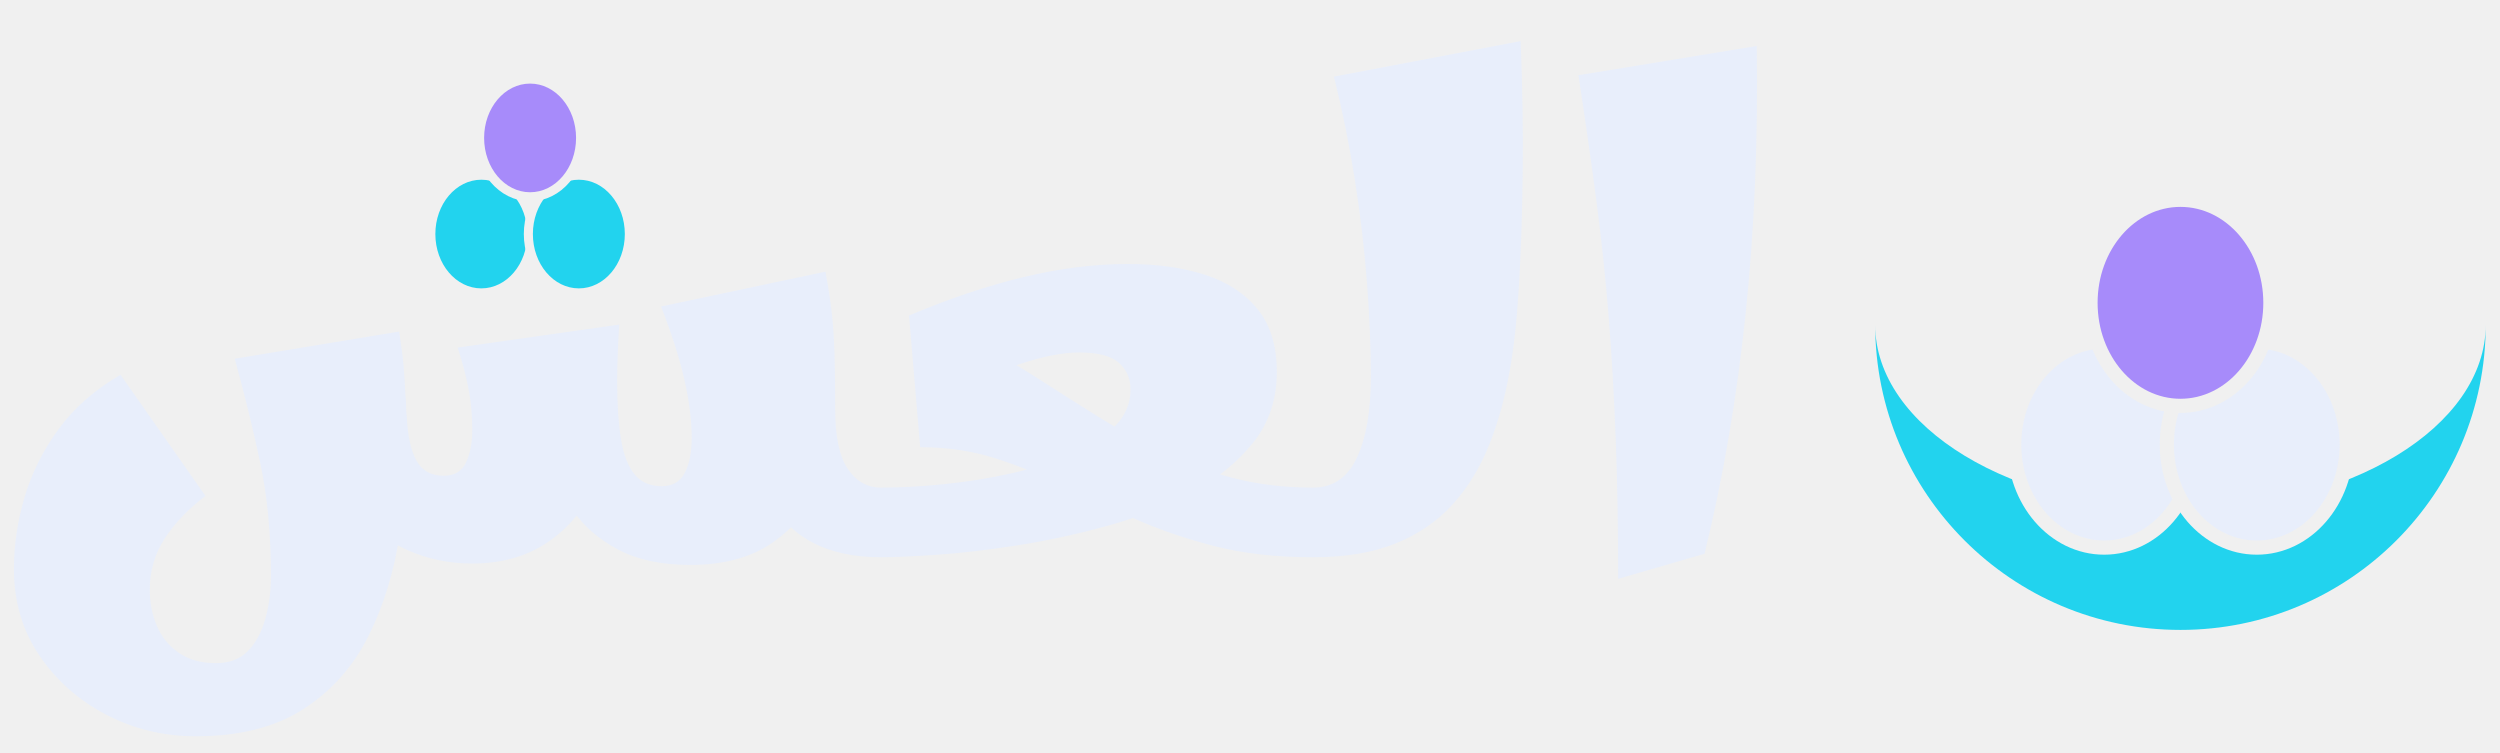
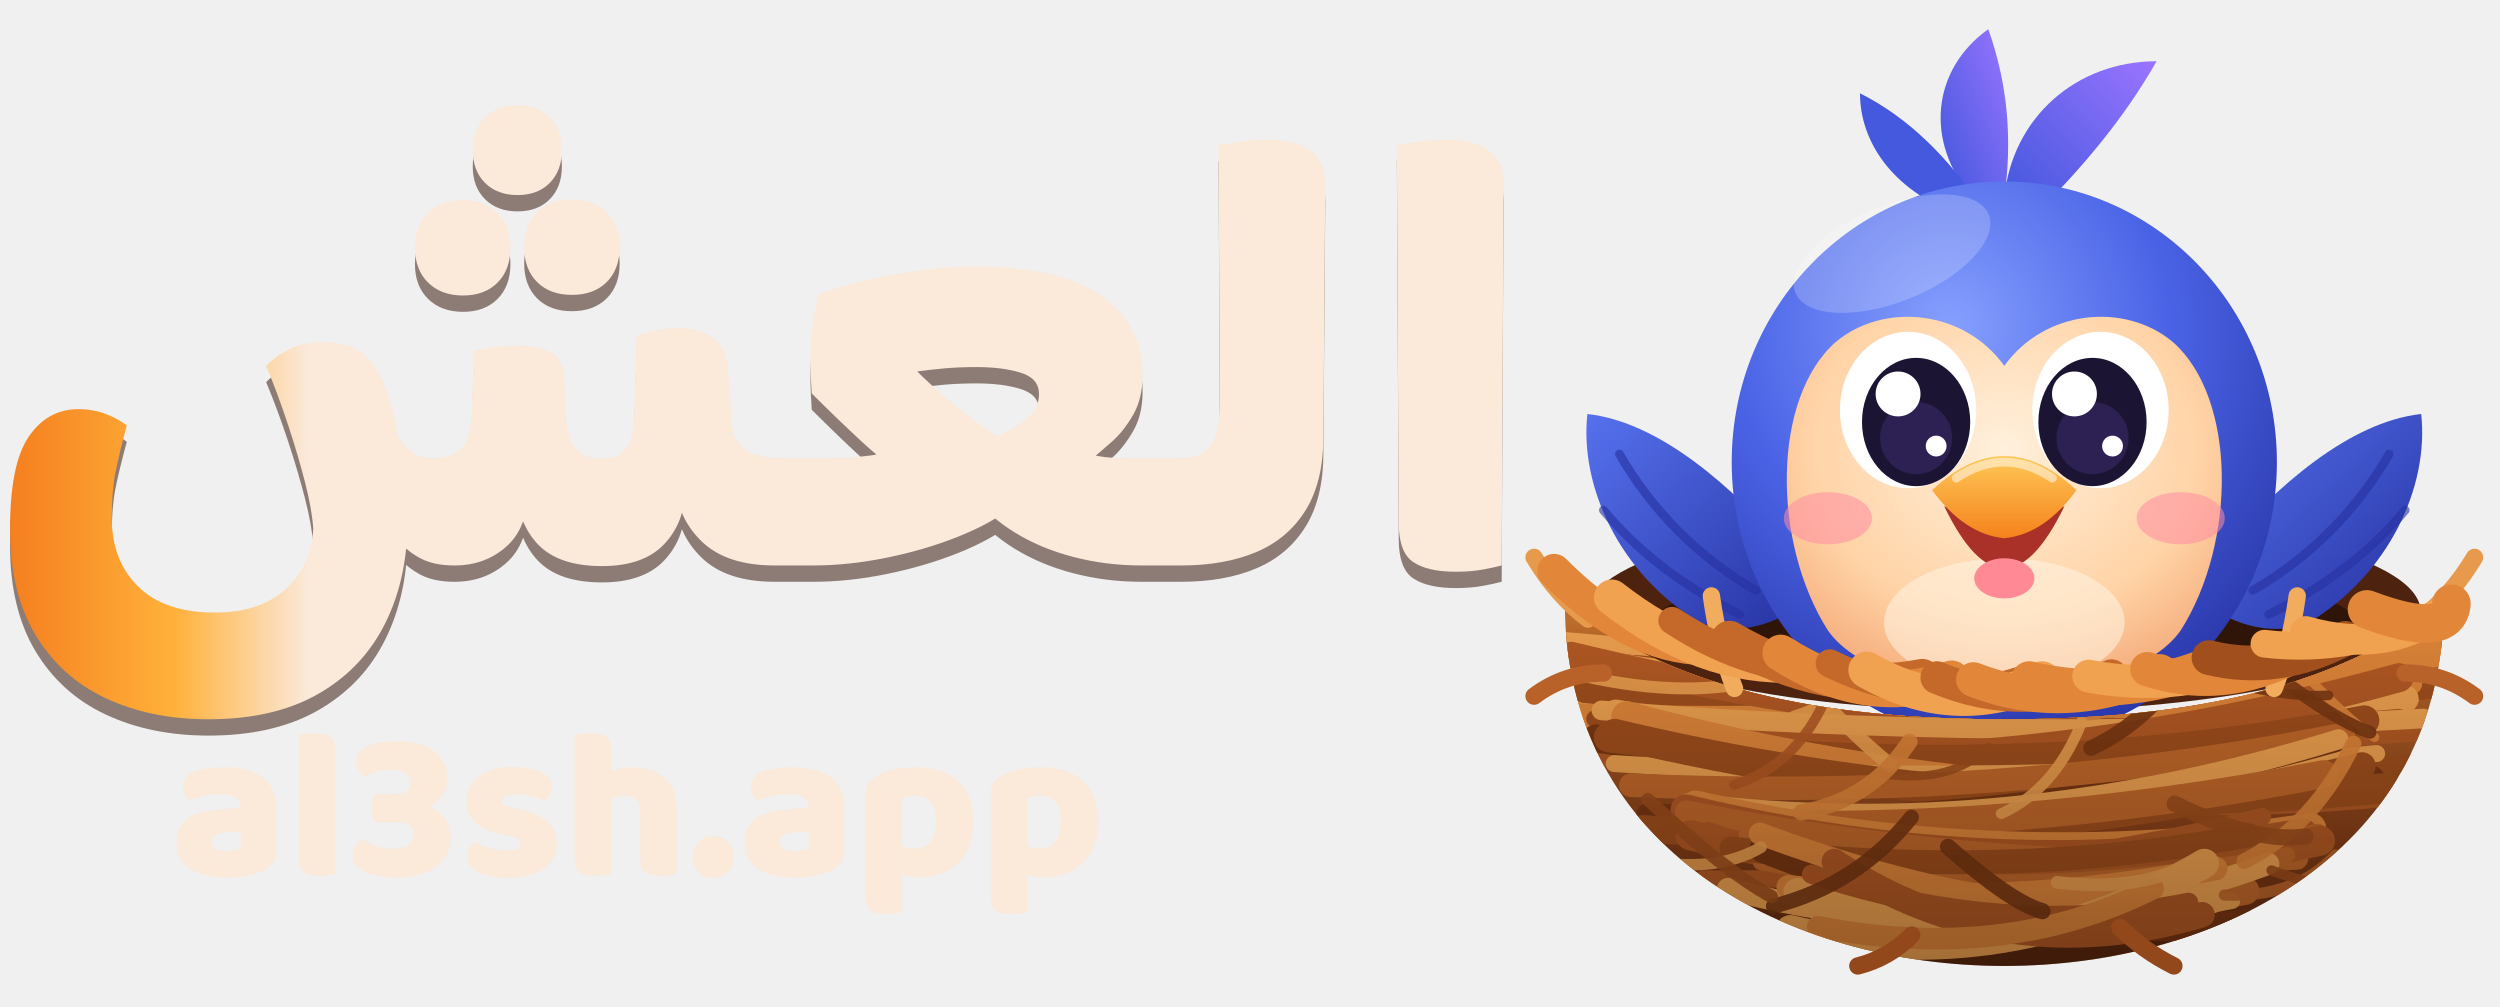
- <svg xmlns="http://www.w3.org/2000/svg" viewBox="30 -800 3589 1080">
-   <defs>
-     <mask id="Lw0" maskUnits="userSpaceOnUse" x="20" y="-790" width="2560" height="1070">
-       <rect x="20" y="-790" width="2560" height="1070" fill="#fff" />
-       <ellipse cx="721.0" cy="-464.0" rx="66" ry="78" fill="#000" stroke="#000" stroke-width="26" stroke-linejoin="round" />
-       <ellipse cx="861.0" cy="-464.0" rx="66" ry="78" fill="#000" stroke="#000" stroke-width="26" stroke-linejoin="round" />
-       <ellipse cx="791.0" cy="-602.0" rx="66" ry="78" fill="#000" stroke="#000" stroke-width="26" stroke-linejoin="round" />
-     </mask>
-     <mask id="Lw1" maskUnits="userSpaceOnUse" x="20" y="-790" width="2560" height="1070">
-       <rect x="20" y="-790" width="2560" height="1070" fill="#fff" />
-       <ellipse cx="861.0" cy="-464.0" rx="66" ry="78" fill="#000" stroke="#000" stroke-width="26" stroke-linejoin="round" />
-       <ellipse cx="791.0" cy="-602.0" rx="66" ry="78" fill="#000" stroke="#000" stroke-width="26" stroke-linejoin="round" />
-     </mask>
-     <mask id="Lw2" maskUnits="userSpaceOnUse" x="20" y="-790" width="2560" height="1070">
-       <rect x="20" y="-790" width="2560" height="1070" fill="#fff" />
-       <ellipse cx="791.0" cy="-602.0" rx="66" ry="78" fill="#000" stroke="#000" stroke-width="26" stroke-linejoin="round" />
-     </mask>
-   </defs>
-   <g mask="url(#Lw0)">
-     <path d="M2353 31Q2353 -80 2349.5 -171.0Q2346 -262 2339.5 -344.0Q2333 -426 2322.0 -510.0Q2311 -594 2296 -692L2552 -734Q2555 -531 2536.0 -349.5Q2517 -168 2477 -5Z M1915 0V-100Q1958 -100 1978.0 -143.0Q1998 -186 1998 -259Q1998 -321 1992.5 -393.5Q1987 -466 1975.0 -542.0Q1963 -618 1945 -690L2213 -741Q2217 -644 2216.0 -553.0Q2215 -462 2210.5 -388.0Q2206 -314 2197 -266Q2187 -209 2167.5 -160.5Q2148 -112 2115.5 -76.0Q2083 -40 2034.0 -20.0Q1985 0 1915 0Z M1295 0V-100Q1337 -100 1386.0 -105.0Q1435 -110 1482.0 -120.5Q1529 -131 1567.5 -147.5Q1606 -164 1629.5 -187.0Q1653 -210 1653 -241Q1653 -264 1636.5 -279.0Q1620 -294 1579 -294Q1544 -294 1493.0 -277.0Q1442 -260 1394 -229L1335 -347Q1420 -383 1498.5 -402.0Q1577 -421 1649 -421Q1712 -421 1760.0 -405.5Q1808 -390 1835.5 -356.0Q1863 -322 1863 -266Q1863 -207 1829.0 -164.5Q1795 -122 1740.0 -92.5Q1685 -63 1619.5 -45.0Q1554 -27 1490.0 -17.0Q1426 -7 1374.0 -3.5Q1322 0 1295 0ZM1915 0Q1836 0 1773.5 -16.0Q1711 -32 1658.5 -55.5Q1606 -79 1557.5 -102.5Q1509 -126 1459.0 -142.0Q1409 -158 1351 -158L1335 -347Q1385 -332 1430.5 -308.5Q1476 -285 1519.5 -257.0Q1563 -229 1607.0 -201.5Q1651 -174 1698.5 -151.0Q1746 -128 1799.5 -114.0Q1853 -100 1915 -100L1935 -50Z M311 257Q242 257 182.5 226.0Q123 195 86.5 141.0Q50 87 50 17Q50 -35 65.5 -87.0Q81 -139 114.5 -184.5Q148 -230 203 -262L325 -88Q288 -60 266.5 -27.0Q245 6 245 47Q245 74 255.0 98.0Q265 122 286.5 137.0Q308 152 340 152Q369 152 386.0 134.5Q403 117 411.0 88.0Q419 59 419 27Q419 -63 403.5 -136.0Q388 -209 367 -285L603 -324Q608 -292 609.5 -273.5Q611 -255 612 -233Q613 -225 613.0 -217.0Q613 -209 614 -201Q616 -116 604.0 -34.5Q592 47 559.0 113.0Q526 179 465.5 218.0Q405 257 311 257ZM708 9Q658 9 614.5 -10.5Q571 -30 544.0 -72.0Q517 -114 517 -183L614 -201Q616 -160 628.0 -138.5Q640 -117 667 -117Q690 -117 699.0 -136.0Q708 -155 708 -183Q708 -198 706.5 -214.5Q705 -231 700.5 -252.0Q696 -273 687 -301L919 -334Q918 -321 917.0 -296.5Q916 -272 916 -252Q916 -176 891.5 -117.0Q867 -58 820.5 -24.5Q774 9 708 9ZM1021 11Q959 11 917.5 -11.0Q876 -33 853.5 -66.0Q831 -99 824 -132L916 -252Q916 -203 921.5 -169.5Q927 -136 941.0 -119.0Q955 -102 980 -102Q1003 -102 1013.0 -121.0Q1023 -140 1023 -171Q1023 -209 1012.5 -255.0Q1002 -301 979 -360L1215 -410Q1221 -378 1224.0 -351.5Q1227 -325 1228.0 -293.0Q1229 -261 1229 -212Q1229 -155 1207.0 -104.0Q1185 -53 1139.0 -21.0Q1093 11 1021 11ZM1295 0Q1235 0 1194.0 -22.5Q1153 -45 1132.0 -90.0Q1111 -135 1111 -202L1229 -212Q1229 -154 1247.0 -127.0Q1265 -100 1295 -100L1315 -50Z" fill="#e8eefb" />
+ <svg xmlns="http://www.w3.org/2000/svg" viewBox="-16 -16 3982.192 1603.75">
+   <g transform="translate(0 151.7152)">
+     <defs>
+       <linearGradient id="lkg" gradientUnits="userSpaceOnUse" x1="35" y1="0" x2="510.8" y2="0">
+         <stop offset="0" stop-color="#f57f1f" />
+         <stop offset=".55" stop-color="#ffb13b" />
+         <stop offset="1" stop-color="#fbe9da" />
+       </linearGradient>
+     </defs>
+     <path transform="translate(-35 759.0)" d="M2338 10Q2293 10 2270.0 -5.5Q2247 -21 2247 -68L2244 -670Q2256 -672 2278.0 -675.0Q2300 -678 2324 -678Q2414 -678 2414 -607L2411 0Q2400 3 2381.0 6.5Q2362 10 2338 10Z M1882 0V-171H1896Q1934 -171 1948.0 -192.0Q1962 -213 1962 -256L1960 -670Q1972 -672 1994.0 -675.0Q2016 -678 2040 -678Q2130 -678 2130 -607L2127 -205Q2127 -134 2099.0 -88.5Q2071 -43 2020.5 -21.5Q1970 0 1900 0Z M1254 0V-171H1342Q1375 -171 1408.0 -175.5Q1441 -180 1468 -190L1629 -92Q1598 -67 1545.5 -46.0Q1493 -25 1432.0 -12.5Q1371 0 1314 0ZM1658 -179 1571 -191Q1603 -203 1626.0 -215.0Q1649 -227 1661.5 -241.0Q1674 -255 1674 -273Q1674 -298 1645.0 -307.0Q1616 -316 1575 -316Q1547 -316 1524.0 -314.0Q1501 -312 1480 -309Q1498 -291 1527.0 -266.0Q1556 -241 1590.5 -217.5Q1625 -194 1658 -179ZM1736 -183Q1750 -179 1758.5 -176.5Q1767 -174 1780.0 -172.5Q1793 -171 1820 -171H1898V0H1837Q1781 0 1729.0 -13.5Q1677 -27 1635.5 -52.5Q1594 -78 1566 -114ZM1558 -84 1484 -125Q1432 -160 1392.5 -196.5Q1353 -233 1312 -274Q1311 -288 1310.5 -301.0Q1310 -314 1310 -321Q1310 -356 1313.0 -380.0Q1316 -404 1323 -432Q1371 -450 1440.5 -463.0Q1510 -476 1575 -476Q1709 -476 1774.0 -429.0Q1839 -382 1839 -303Q1839 -266 1824.0 -240.0Q1809 -214 1791.0 -198.0Q1773 -182 1762 -173ZM1898 0V-171Q1908 -155 1913.0 -134.0Q1918 -113 1918 -86Q1918 -59 1913.0 -37.0Q1908 -15 1898 0Z M839 -131 860 -121Q860 -61 826.0 -30.5Q792 0 743 0Q710 0 688.5 -11.5Q667 -23 654.5 -39.0Q642 -55 634 -68L645 -220Q659 -192 674.0 -181.5Q689 -171 710 -171Q738 -171 753.5 -186.0Q769 -201 770 -239L774 -342Q789 -345 806.0 -347.5Q823 -350 845 -350Q874 -350 895.5 -340.0Q917 -330 918 -294L920 -238Q922 -205 935.0 -187.5Q948 -170 976 -170Q1002 -170 1015.0 -185.0Q1028 -200 1029 -234L1033 -366Q1048 -371 1064.0 -374.5Q1080 -378 1102 -378Q1131 -378 1154.0 -363.0Q1177 -348 1179 -308L1183 -239Q1185 -197 1207.5 -184.0Q1230 -171 1258 -171H1270V0H1253Q1176 0 1136.5 -38.5Q1097 -77 1095 -132L1110 -121Q1110 -69 1077.0 -34.0Q1044 1 978 1Q909 1 876.0 -33.5Q843 -68 839 -131ZM1270 0V-171Q1280 -155 1285.0 -134.0Q1290 -113 1290 -86Q1290 -59 1285.0 -37.0Q1280 -15 1270 0ZM518 -58Q516 -89 505.0 -132.0Q494 -175 478.0 -223.5Q462 -272 443 -318Q457 -333 480.0 -344.5Q503 -356 534 -356Q578 -356 603.5 -332.0Q629 -308 644 -247Q655 -202 660.5 -159.5Q666 -117 668 -57Q665 32 628.5 100.0Q592 168 522.5 206.5Q453 245 351 245Q259 245 187.5 211.5Q116 178 75.5 110.5Q35 43 35 -58Q35 -162 65.0 -205.5Q95 -249 144 -249Q167 -249 187.0 -241.5Q207 -234 221 -223Q209 -179 203.0 -149.0Q197 -119 197 -76Q197 -8 239.0 33.5Q281 75 361 75Q411 75 445.0 57.5Q479 40 497.5 9.5Q516 -21 518 -58ZM843.371 -590.0Q811 -590 791.5 -609.5Q772 -629 772.0 -661.686Q772.0 -694.371 791.314 -713.686Q810.629 -733.0 843.314 -733.0Q876 -733 895.0 -713.686Q914.0 -694.371 914.0 -661.686Q914 -629 894.871 -609.5Q875.743 -590.0 843.371 -590.0ZM756.5 -430.0Q722 -430 701.0 -450.5Q680 -471 680 -506Q680 -541 701.0 -561.5Q722 -582 756.5 -582.0Q791 -582 811.5 -561.5Q832 -541 832 -506Q832 -471 811.5 -450.5Q791 -430 756.5 -430.0ZM930 -431Q895 -431 874.5 -451.5Q854 -472 854 -507Q854 -542 874.5 -562.5Q895 -583 930 -583Q965 -583 985.5 -562.5Q1006 -542 1006 -507Q1006 -472 985.5 -451.5Q965 -431 930 -431Z" fill="#3a1d10" opacity=".55" />
+     <path transform="translate(-35 733.0)" d="M2338 10Q2293 10 2270.0 -5.5Q2247 -21 2247 -68L2244 -670Q2256 -672 2278.0 -675.0Q2300 -678 2324 -678Q2414 -678 2414 -607L2411 0Q2400 3 2381.0 6.5Q2362 10 2338 10Z M1882 0V-171H1896Q1934 -171 1948.0 -192.0Q1962 -213 1962 -256L1960 -670Q1972 -672 1994.0 -675.0Q2016 -678 2040 -678Q2130 -678 2130 -607L2127 -205Q2127 -134 2099.0 -88.5Q2071 -43 2020.5 -21.5Q1970 0 1900 0Z M1254 0V-171H1342Q1375 -171 1408.0 -175.5Q1441 -180 1468 -190L1629 -92Q1598 -67 1545.5 -46.0Q1493 -25 1432.0 -12.5Q1371 0 1314 0ZM1658 -179 1571 -191Q1603 -203 1626.0 -215.0Q1649 -227 1661.5 -241.0Q1674 -255 1674 -273Q1674 -298 1645.0 -307.0Q1616 -316 1575 -316Q1547 -316 1524.0 -314.0Q1501 -312 1480 -309Q1498 -291 1527.0 -266.0Q1556 -241 1590.5 -217.5Q1625 -194 1658 -179ZM1736 -183Q1750 -179 1758.5 -176.5Q1767 -174 1780.0 -172.5Q1793 -171 1820 -171H1898V0H1837Q1781 0 1729.0 -13.5Q1677 -27 1635.5 -52.5Q1594 -78 1566 -114ZM1558 -84 1484 -125Q1432 -160 1392.5 -196.5Q1353 -233 1312 -274Q1311 -288 1310.5 -301.0Q1310 -314 1310 -321Q1310 -356 1313.0 -380.0Q1316 -404 1323 -432Q1371 -450 1440.5 -463.0Q1510 -476 1575 -476Q1709 -476 1774.0 -429.0Q1839 -382 1839 -303Q1839 -266 1824.0 -240.0Q1809 -214 1791.0 -198.0Q1773 -182 1762 -173ZM1898 0V-171Q1908 -155 1913.0 -134.0Q1918 -113 1918 -86Q1918 -59 1913.0 -37.0Q1908 -15 1898 0Z M839 -131 860 -121Q860 -61 826.0 -30.5Q792 0 743 0Q710 0 688.5 -11.5Q667 -23 654.5 -39.0Q642 -55 634 -68L645 -220Q659 -192 674.0 -181.5Q689 -171 710 -171Q738 -171 753.5 -186.0Q769 -201 770 -239L774 -342Q789 -345 806.0 -347.5Q823 -350 845 -350Q874 -350 895.5 -340.0Q917 -330 918 -294L920 -238Q922 -205 935.0 -187.5Q948 -170 976 -170Q1002 -170 1015.0 -185.0Q1028 -200 1029 -234L1033 -366Q1048 -371 1064.0 -374.5Q1080 -378 1102 -378Q1131 -378 1154.0 -363.0Q1177 -348 1179 -308L1183 -239Q1185 -197 1207.5 -184.0Q1230 -171 1258 -171H1270V0H1253Q1176 0 1136.5 -38.5Q1097 -77 1095 -132L1110 -121Q1110 -69 1077.0 -34.0Q1044 1 978 1Q909 1 876.0 -33.5Q843 -68 839 -131ZM1270 0V-171Q1280 -155 1285.0 -134.0Q1290 -113 1290 -86Q1290 -59 1285.0 -37.0Q1280 -15 1270 0ZM518 -58Q516 -89 505.0 -132.0Q494 -175 478.0 -223.5Q462 -272 443 -318Q457 -333 480.0 -344.5Q503 -356 534 -356Q578 -356 603.5 -332.0Q629 -308 644 -247Q655 -202 660.5 -159.5Q666 -117 668 -57Q665 32 628.5 100.0Q592 168 522.5 206.5Q453 245 351 245Q259 245 187.5 211.5Q116 178 75.5 110.5Q35 43 35 -58Q35 -162 65.0 -205.5Q95 -249 144 -249Q167 -249 187.0 -241.5Q207 -234 221 -223Q209 -179 203.0 -149.0Q197 -119 197 -76Q197 -8 239.0 33.5Q281 75 361 75Q411 75 445.0 57.5Q479 40 497.5 9.5Q516 -21 518 -58ZM843.371 -590.0Q811 -590 791.5 -609.5Q772 -629 772.0 -661.686Q772.0 -694.371 791.314 -713.686Q810.629 -733.0 843.314 -733.0Q876 -733 895.0 -713.686Q914.0 -694.371 914.0 -661.686Q914 -629 894.871 -609.5Q875.743 -590.0 843.371 -590.0ZM756.5 -430.0Q722 -430 701.0 -450.5Q680 -471 680 -506Q680 -541 701.0 -561.5Q722 -582 756.5 -582.0Q791 -582 811.5 -561.5Q832 -541 832 -506Q832 -471 811.5 -450.5Q791 -430 756.5 -430.0ZM930 -431Q895 -431 874.5 -451.5Q854 -472 854 -507Q854 -542 874.5 -562.5Q895 -583 930 -583Q965 -583 985.5 -562.5Q1006 -542 1006 -507Q1006 -472 985.5 -451.5Q965 -431 930 -431Z" fill="url(#lkg)" />
+     <path transform="translate(255.94 1224.74) scale(0.34)" d="M260 -108Q277 -108 297.5 -111.5Q318 -115 328 -121V-201L256 -195Q228 -193 210.0 -183.0Q192 -173 192 -153Q192 -133 207.5 -120.5Q223 -108 260 -108ZM252 -501Q361 -501 426.5 -456.5Q492 -412 492 -318V-94Q492 -68 477.5 -51.5Q463 -35 443 -23Q411 -4 365.0 6.0Q319 16 260 16Q155 16 91.5 -24.5Q28 -65 28 -147Q28 -216 69.5 -253.0Q111 -290 196 -299L327 -313V-320Q327 -349 301.5 -361.5Q276 -374 228 -374Q191 -374 154.5 -366.0Q118 -358 89 -346Q76 -355 67.0 -373.5Q58 -392 58 -412Q58 -460 109 -480Q138 -491 177.5 -496.0Q217 -501 252 -501Z M601 -264H771V-1Q760 2 739.5 5.0Q719 8 695 8Q646 8 623.5 -9.0Q601 -26 601 -72ZM771 -175H601V-652Q612 -655 632.5 -658.0Q653 -661 677 -661Q727 -661 749.0 -644.5Q771 -628 771 -581Z M1061 -623Q1175 -623 1235.5 -575.5Q1296 -528 1296 -448Q1296 -416 1284.5 -390.5Q1273 -365 1253.5 -346.0Q1234 -327 1210 -316Q1238 -306 1260.5 -287.5Q1283 -269 1297.0 -240.0Q1311 -211 1311 -168Q1311 -111 1279.0 -69.5Q1247 -28 1191.5 -6.0Q1136 16 1063 16Q994 16 947.5 3.0Q901 -10 877.0 -33.5Q853 -57 853 -87Q853 -114 866.0 -134.0Q879 -154 898 -164Q918 -151 951.5 -135.0Q985 -119 1039 -119Q1089 -119 1114.0 -137.5Q1139 -156 1139 -184Q1139 -213 1119.5 -228.0Q1100 -243 1052 -243H958Q951 -254 946.0 -270.0Q941 -286 941 -308Q941 -331 946.0 -348.0Q951 -365 958 -375H1052Q1089 -375 1106.5 -389.0Q1124 -403 1124 -430Q1124 -456 1101.0 -472.0Q1078 -488 1032 -488Q992 -488 960.5 -478.5Q929 -469 909 -455Q893 -467 881.5 -484.5Q870 -502 870 -526Q870 -560 893.5 -581.0Q917 -602 960.0 -612.5Q1003 -623 1061 -623Z M1808 -145Q1808 -69 1750.5 -26.0Q1693 17 1583 17Q1498 17 1443.5 -7.5Q1389 -32 1389 -84Q1389 -108 1399.0 -125.0Q1409 -142 1423 -152Q1452 -136 1489.5 -123.5Q1527 -111 1576 -111Q1640 -111 1640 -144Q1640 -158 1628.0 -166.0Q1616 -174 1588 -179L1558 -185Q1472 -202 1429.0 -239.0Q1386 -276 1386 -343Q1386 -418 1447.0 -460.0Q1508 -502 1606 -502Q1655 -502 1695.5 -492.5Q1736 -483 1760.0 -462.5Q1784 -442 1784 -410Q1784 -388 1775.5 -371.0Q1767 -354 1754 -343Q1743 -350 1719.5 -357.0Q1696 -364 1669.0 -369.0Q1642 -374 1621 -374Q1588 -374 1570.0 -366.5Q1552 -359 1552 -343Q1552 -332 1562.0 -325.0Q1572 -318 1600 -312L1631 -305Q1727 -283 1767.5 -244.5Q1808 -206 1808 -145Z M2370 -205H2200V-294Q2200 -335 2179.5 -351.5Q2159 -368 2129 -368Q2099 -368 2076.0 -357.0Q2053 -346 2036 -333V-470Q2059 -482 2091.0 -491.5Q2123 -501 2161 -501Q2259 -501 2314.5 -451.5Q2370 -402 2370 -304ZM1892 -264H2062V-1Q2051 2 2030.5 5.0Q2010 8 1986 8Q1937 8 1914.5 -9.0Q1892 -26 1892 -72ZM2200 -264H2370V-1Q2359 2 2338.5 5.0Q2318 8 2294 8Q2245 8 2222.5 -9.0Q2200 -26 2200 -72ZM2062 -175H1892V-652Q1903 -655 1923.5 -658.0Q1944 -661 1968 -661Q2018 -661 2040.0 -644.5Q2062 -628 2062 -581Z M2445 -81Q2445 -122 2471.5 -150.5Q2498 -179 2542 -179Q2586 -179 2612.5 -150.5Q2639 -122 2639 -81Q2639.0 -40.018 2612.5 -11.509Q2586 17 2542 17Q2498 17 2471.5 -11.509Q2445.0 -40.018 2445 -81Z M2921 -108Q2938 -108 2958.5 -111.5Q2979 -115 2989 -121V-201L2917 -195Q2889 -193 2871.0 -183.0Q2853 -173 2853 -153Q2853 -133 2868.5 -120.5Q2884 -108 2921 -108ZM2913 -501Q3022 -501 3087.5 -456.5Q3153 -412 3153 -318V-94Q3153 -68 3138.5 -51.5Q3124 -35 3104 -23Q3072 -4 3026.0 6.0Q2980 16 2921 16Q2816 16 2752.5 -24.5Q2689 -65 2689 -147Q2689 -216 2730.5 -253.0Q2772 -290 2857 -299L2988 -313V-320Q2988 -349 2962.5 -361.5Q2937 -374 2889 -374Q2852 -374 2815.5 -366.0Q2779 -358 2750 -346Q2737 -355 2728.0 -373.5Q2719 -392 2719 -412Q2719 -460 2770 -480Q2799 -491 2838.5 -496.0Q2878 -501 2913 -501Z M3508 15Q3580 15 3636.5 -15.0Q3693 -45 3726.0 -103.0Q3759 -161 3759 -246Q3759 -335 3725.0 -391.5Q3691 -448 3630.0 -474.5Q3569 -501 3488 -501Q3429 -501 3380.0 -488.5Q3331 -476 3300 -456Q3280 -443 3268.5 -425.0Q3257 -407 3257 -380V-55H3426V-353Q3437 -359 3453.0 -363.5Q3469 -368 3488 -368Q3520 -368 3541.5 -355.0Q3563 -342 3574.0 -315.5Q3585 -289 3585 -246Q3585 -184 3558.5 -151.5Q3532 -119 3482 -119Q3454 -119 3432.0 -130.0Q3410 -141 3393 -154V-12Q3417 -1 3444.5 7.0Q3472 15 3508 15ZM3427 -96H3257V107Q3257 153 3279.5 170.0Q3302 187 3351 187Q3375 187 3395.5 184.0Q3416 181 3427 178Z M4093 15Q4165 15 4221.5 -15.0Q4278 -45 4311.0 -103.0Q4344 -161 4344 -246Q4344 -335 4310.0 -391.5Q4276 -448 4215.0 -474.5Q4154 -501 4073 -501Q4014 -501 3965.0 -488.5Q3916 -476 3885 -456Q3865 -443 3853.5 -425.0Q3842 -407 3842 -380V-55H4011V-353Q4022 -359 4038.0 -363.5Q4054 -368 4073 -368Q4105 -368 4126.5 -355.0Q4148 -342 4159.0 -315.5Q4170 -289 4170 -246Q4170 -184 4143.5 -151.5Q4117 -119 4067 -119Q4039 -119 4017.0 -130.0Q3995 -141 3978 -154V-12Q4002 -1 4029.5 7.0Q4057 15 4093 15ZM4012 -96H3842V107Q3842 153 3864.5 170.0Q3887 187 3936 187Q3960 187 3980.5 184.0Q4001 181 4012 178Z" fill="#fbe9da" />
  </g>
-   <g mask="url(#Lw1)">
-     <ellipse cx="721.0" cy="-464.0" rx="66" ry="78" fill="#22d3ee" />
-   </g>
-   <g mask="url(#Lw2)">
-     <ellipse cx="861.0" cy="-464.0" rx="66" ry="78" fill="#22d3ee" />
-   </g>
-   <ellipse cx="791.0" cy="-602.0" rx="66" ry="78" fill="#a78bfa" />
-   <g transform="translate(2659.4 -709.6) scale(15.652)">
+   <g transform="translate(2403 0.0) scale(6.13965) translate(6 26)">
    <defs>
-       <mask id="Lm0" maskUnits="userSpaceOnUse" x="0" y="0" width="64" height="64">
-         <rect x="0" y="0" width="64" height="64" fill="#fff" />
-         <ellipse cx="25" cy="35" rx="7.6" ry="8.8" fill="#000" stroke="#000" stroke-width="2.6" stroke-linejoin="round" />
-         <ellipse cx="39" cy="35" rx="7.6" ry="8.8" fill="#000" stroke="#000" stroke-width="2.6" stroke-linejoin="round" />
-         <ellipse cx="32" cy="22" rx="7.6" ry="8.8" fill="#000" stroke="#000" stroke-width="2.6" stroke-linejoin="round" />
-       </mask>
-       <mask id="Lm1" maskUnits="userSpaceOnUse" x="0" y="0" width="64" height="64">
-         <rect x="0" y="0" width="64" height="64" fill="#fff" />
-         <ellipse cx="39" cy="35" rx="7.6" ry="8.8" fill="#000" stroke="#000" stroke-width="2.6" stroke-linejoin="round" />
-         <ellipse cx="32" cy="22" rx="7.6" ry="8.8" fill="#000" stroke="#000" stroke-width="2.6" stroke-linejoin="round" />
-       </mask>
-       <mask id="Lm2" maskUnits="userSpaceOnUse" x="0" y="0" width="64" height="64">
-         <rect x="0" y="0" width="64" height="64" fill="#fff" />
-         <ellipse cx="32" cy="22" rx="7.6" ry="8.8" fill="#000" stroke="#000" stroke-width="2.6" stroke-linejoin="round" />
-       </mask>
+       <radialGradient id="lkmbody" cx="40%" cy="26%" r="80%">
+         <stop offset="0" stop-color="#86a0ff" />
+         <stop offset=".5" stop-color="#4a63e6" />
+         <stop offset="1" stop-color="#2733a3" />
+       </radialGradient>
+       <radialGradient id="lkmface" cx="50%" cy="35%" r="70%">
+         <stop offset="0" stop-color="#fff0dc" />
+         <stop offset=".65" stop-color="#ffd3a6" />
+         <stop offset="1" stop-color="#f4a877" />
+       </radialGradient>
+       <linearGradient id="lkmbeak" x1="0" y1="0" x2="0" y2="1">
+         <stop offset="0" stop-color="#ffc857" />
+         <stop offset="1" stop-color="#f5821c" />
+       </linearGradient>
+       <linearGradient id="lkmnest" x1="0" y1="0" x2="0" y2="1">
+         <stop offset="0" stop-color="#c8742f" />
+         <stop offset=".6" stop-color="#8d4319" />
+         <stop offset="1" stop-color="#5a250d" />
+       </linearGradient>
+       <linearGradient id="lkmcrest" x1="0" y1="1" x2="1" y2="0">
+         <stop offset="0" stop-color="#3f57dc" />
+         <stop offset="1" stop-color="#9a74ff" />
+       </linearGradient>
+       <linearGradient id="lkmwing" x1="0" y1="0" x2="1" y2="1">
+         <stop offset="0" stop-color="#5671ee" />
+         <stop offset="1" stop-color="#2531a0" />
+       </linearGradient>
+       <linearGradient id="lkmshade" x1="0" y1="0" x2="0" y2="1">
+         <stop offset="0" stop-color="#000" stop-opacity="0" />
+         <stop offset="1" stop-color="#000" stop-opacity=".35" />
+       </linearGradient>
+       <clipPath id="lkmbowl">
+         <path d="M6 128 C6 192 64 222 120 222 C176 222 234 192 234 128 C204 152 162 158 120 158 C78 158 36 152 6 128Z" />
+       </clipPath>
    </defs>
-     <g mask="url(#Lm0)">
-       <path d="M4 24 A28 28 0 0 0 60 24 A28 17 0 0 1 4 24 Z" fill="#22d3ee" />
+     <ellipse cx="120" cy="130" rx="108" ry="26" fill="#4d220f" />
+     <ellipse cx="120" cy="134" rx="92" ry="17" fill="#2f1508" />
+     <g transform="translate(120 110) scale(1.04) translate(-120 -128)">
+       <path d="M66 132 C52 116 34 100 16 98 C14 116 24 138 44 150 C54 154 64 150 72 144Z" fill="url(#lkmwing)" />
+       <path d="M24 108 C32 122 44 134 58 142 M20 122 C30 134 42 142 54 148" fill="none" stroke="#2531a0" stroke-width="2.2" stroke-linecap="round" opacity=".6" />
+       <path d="M174 132 C188 116 206 100 224 98 C226 116 216 138 196 150 C186 154 176 150 168 144Z" fill="url(#lkmwing)" />
+       <path d="M216 108 C208 122 196 134 182 142 M220 122 C210 134 198 142 186 148" fill="none" stroke="#2531a0" stroke-width="2.2" stroke-linecap="round" opacity=".6" />
+       <path d="M112 44 C100 30 102 12 116 2 C121 16 122 30 120 44Z" fill="url(#lkmcrest)" />
+       <path d="M120 44 C122 24 138 10 158 10 C150 24 140 36 128 48Z" fill="url(#lkmcrest)" />
+       <path d="M108 48 C92 42 84 30 84 18 C96 24 106 34 114 46Z" fill="#4559de" />
+       <ellipse cx="120" cy="110" rx="68" ry="70" fill="url(#lkmbody)" />
+       <path d="M120 86 C130 72 150 70 162 80 C178 94 178 130 164 152 C150 172 90 172 76 152 C62 130 62 94 78 80 C90 70 110 72 120 86Z" fill="url(#lkmface)" />
+       <ellipse cx="120" cy="150" rx="30" ry="16" fill="#fff4e4" opacity=".55" />
+       <ellipse cx="92" cy="58" rx="26" ry="12" transform="rotate(-22 92 58)" fill="#fff" opacity=".2" />
+       <ellipse cx="96" cy="97" rx="17" ry="19.5" fill="#fff" />
+       <ellipse cx="98" cy="100" rx="13.5" ry="16" fill="#1c1433" />
+       <ellipse cx="98" cy="104" rx="9" ry="9" fill="#2c2152" />
+       <circle cx="93.5" cy="93" r="5.6" fill="#fff" />
+       <circle cx="103" cy="106" r="2.6" fill="#fff" />
+       <ellipse cx="144" cy="97" rx="17" ry="19.5" fill="#fff" />
+       <ellipse cx="142" cy="100" rx="13.5" ry="16" fill="#1c1433" />
+       <ellipse cx="142" cy="104" rx="9" ry="9" fill="#2c2152" />
+       <circle cx="137.5" cy="93" r="5.6" fill="#fff" />
+       <circle cx="147" cy="106" r="2.6" fill="#fff" />
+       <ellipse cx="76" cy="124" rx="11" ry="6.5" fill="#ff8da2" opacity=".55" />
+       <ellipse cx="164" cy="124" rx="11" ry="6.5" fill="#ff8da2" opacity=".55" />
+       <path d="M105 121 Q120 152 135 121 Q120 128 105 121Z" fill="#a93127" />
+       <ellipse cx="120" cy="139" rx="7.5" ry="5" fill="#ff8a95" />
+       <path d="M102 117 Q120 100 138 117 Q130 128 120 129 Q110 128 102 117Z" fill="url(#lkmbeak)" />
+       <path d="M108 114 Q120 106 132 114" fill="none" stroke="#fff" stroke-opacity=".5" stroke-width="2.2" stroke-linecap="round" />
    </g>
-     <g mask="url(#Lm1)">
-       <ellipse cx="25" cy="35" rx="7.6" ry="8.8" fill="#e8eefb" />
+     <path d="M6 128 C6 192 64 222 120 222 C176 222 234 192 234 128 C204 152 162 158 120 158 C78 158 36 152 6 128Z" fill="url(#lkmnest)" />
+     <g clip-path="url(#lkmbowl)">
+       <path d="M2.4 138.6 Q120 145.2 234.4 137.2" fill="none" stroke="#a14f1c" stroke-width="6.3" stroke-linecap="round" />
+       <path d="M3.6 141.3 Q120 160.0 225.2 151.6" fill="none" stroke="#f0a250" stroke-width="5.7" stroke-linecap="round" />
+       <path d="M2.4 155.9 Q120 164.3 227.1 138.0" fill="none" stroke="#f0a250" stroke-width="6.3" stroke-linecap="round" />
+       <path d="M4.4 137.5 Q120 147.6 232.0 140.8" fill="none" stroke="#f0a250" stroke-width="4.5" stroke-linecap="round" />
+       <path d="M14.5 146.6 Q120 160.3 225.5 141.0" fill="none" stroke="#a14f1c" stroke-width="4.4" stroke-linecap="round" />
+       <path d="M11.0 150.8 Q120 165.1 231.9 149.5" fill="none" stroke="#a14f1c" stroke-width="5.9" stroke-linecap="round" />
+       <path d="M8.5 159.8 Q120 163.4 225.3 148.6" fill="none" stroke="#e2873a" stroke-width="6.3" stroke-linecap="round" />
+       <path d="M17.4 160.6 Q120 162.1 232.2 141.4" fill="none" stroke="#e2873a" stroke-width="6.0" stroke-linecap="round" />
+       <path d="M9.7 157.4 Q120 161.7 234.7 138.9" fill="none" stroke="#e2873a" stroke-width="7.1" stroke-linecap="round" />
+       <path d="M19.2 156.5 Q120 173.1 223.9 152.7" fill="none" stroke="#f0a250" stroke-width="7.2" stroke-linecap="round" />
+       <path d="M7.6 141.3 Q120 168.6 222.2 158.7" fill="none" stroke="#b55a24" stroke-width="6.8" stroke-linecap="round" />
+       <path d="M23.0 156.2 Q120 169.6 230.1 160.8" fill="none" stroke="#b55a24" stroke-width="5.4" stroke-linecap="round" />
+       <path d="M13.8 157.9 Q120 178.4 225.6 169.2" fill="none" stroke="#a14f1c" stroke-width="4.5" stroke-linecap="round" />
+       <path d="M15.5 155.7 Q120 164.2 228.7 157.8" fill="none" stroke="#f0a250" stroke-width="5.1" stroke-linecap="round" />
+       <path d="M17.3 166.7 Q120 175.7 222.4 147.2" fill="none" stroke="#b55a24" stroke-width="7.5" stroke-linecap="round" />
+       <path d="M14.1 163.0 Q120 178.5 215.2 173.7" fill="none" stroke="#7a3712" stroke-width="7.3" stroke-linecap="round" />
+       <path d="M17.4 162.7 Q120 176.2 213.4 158.3" fill="none" stroke="#a14f1c" stroke-width="7.8" stroke-linecap="round" />
+       <path d="M22.5 159.2 Q120 186.3 219.6 177.1" fill="none" stroke="#b55a24" stroke-width="7.2" stroke-linecap="round" />
+       <path d="M22.0 157.3 Q120 183.5 210.1 174.9" fill="none" stroke="#e2873a" stroke-width="7.9" stroke-linecap="round" />
+       <path d="M18.8 169.5 Q120 176.0 216.6 166.9" fill="none" stroke="#f0a250" stroke-width="4.4" stroke-linecap="round" />
+       <path d="M18.9 161.8 Q120 185.9 219.5 175.8" fill="none" stroke="#a14f1c" stroke-width="7.8" stroke-linecap="round" />
+       <path d="M27.5 182.7 Q120 188.0 205.9 163.6" fill="none" stroke="#7a3712" stroke-width="5.9" stroke-linecap="round" />
+       <path d="M23.1 175.1 Q120 179.3 208.0 161.9" fill="none" stroke="#c4692a" stroke-width="6.1" stroke-linecap="round" />
+       <path d="M38.3 179.7 Q120 189.9 206.7 163.2" fill="none" stroke="#f0a250" stroke-width="5.2" stroke-linecap="round" />
+       <path d="M26.2 186.4 Q120 193.6 212.8 170.1" fill="none" stroke="#a14f1c" stroke-width="7.1" stroke-linecap="round" />
+       <path d="M38.9 184.7 Q120 188.4 202.9 172.2" fill="none" stroke="#c4692a" stroke-width="7.2" stroke-linecap="round" />
+       <path d="M39.9 180.5 Q120 198.7 199.5 186.3" fill="none" stroke="#e2873a" stroke-width="8.0" stroke-linecap="round" />
+       <path d="M37.4 181.5 Q120 201.5 197.3 187.7" fill="none" stroke="#b55a24" stroke-width="8.0" stroke-linecap="round" />
+       <path d="M37.5 182.0 Q120 198.2 195.9 194.1" fill="none" stroke="#c4692a" stroke-width="5.9" stroke-linecap="round" />
+       <path d="M43.2 186.8 Q120 212.3 190.6 193.1" fill="none" stroke="#b55a24" stroke-width="4.3" stroke-linecap="round" />
+       <path d="M49.9 187.1 Q120 207.1 201.2 188.0" fill="none" stroke="#c4692a" stroke-width="5.7" stroke-linecap="round" />
+       <path d="M38.6 188.1 Q120 207.8 201.9 189.5" fill="none" stroke="#b55a24" stroke-width="7.8" stroke-linecap="round" />
+       <path d="M41.9 199.5 Q120 200.1 186.9 183.3" fill="none" stroke="#b55a24" stroke-width="4.6" stroke-linecap="round" />
+       <path d="M56.8 195.1 Q120 206.4 193.4 193.2" fill="none" stroke="#c4692a" stroke-width="4.1" stroke-linecap="round" />
+       <path d="M54.8 188.1 Q120 214.8 182.5 202.5" fill="none" stroke="#c4692a" stroke-width="7.3" stroke-linecap="round" />
+       <path d="M49.2 191.5 Q120 200.1 183.5 188.1" fill="none" stroke="#a14f1c" stroke-width="6.2" stroke-linecap="round" />
+       <path d="M48.3 202.0 Q120 221.0 188.5 195.5" fill="none" stroke="#f0a250" stroke-width="5.7" stroke-linecap="round" />
+       <path d="M57.4 191.7 Q120 216.7 183.1 210.9" fill="none" stroke="#7a3712" stroke-width="7.1" stroke-linecap="round" />
+       <path d="M64.0 201.5 Q120 207.7 174.8 196.7" fill="none" stroke="#e2873a" stroke-width="6.2" stroke-linecap="round" />
+       <path d="M62.0 189.4 Q120 217.4 179.1 205.1" fill="none" stroke="#f0a250" stroke-width="4.2" stroke-linecap="round" />
+       <path d="M56.6 187.7 Q120 211.3 169.6 206.6" fill="none" stroke="#e2873a" stroke-width="5.8" stroke-linecap="round" />
+       <path d="M66.3 202.8 Q120 222.2 174.0 204.7" fill="none" stroke="#f0a250" stroke-width="7.2" stroke-linecap="round" />
+       <path d="M64.5 212.6 Q120 225.8 171.9 195.4" fill="none" stroke="#f0a250" stroke-width="7.6" stroke-linecap="round" />
+       <path d="M70.0 198.2 Q120 214.9 167.8 205.5" fill="none" stroke="#b55a24" stroke-width="5.0" stroke-linecap="round" />
+       <path d="M75.9 194.9 Q120 224.0 171.3 208.7" fill="none" stroke="#b55a24" stroke-width="6.6" stroke-linecap="round" />
+       <path d="M71.6 211.8 Q120 221.3 158.6 201.9" fill="none" stroke="#e2873a" stroke-width="5.6" stroke-linecap="round" />
+       <path d="M105.4 191.1 Q121.7 205.5 129.9 207.8" fill="none" stroke="#7a3712" stroke-width="4.2" stroke-linecap="round" opacity=".9" />
+       <path d="M88.8 172.3 Q106.3 174.7 115.9 165.2" fill="none" stroke="#a14f1c" stroke-width="2.2" stroke-linecap="round" opacity=".9" />
+       <path d="M119.2 182.5 Q133.9 175.8 140.7 157.1" fill="none" stroke="#f0a250" stroke-width="2.8" stroke-linecap="round" opacity=".9" />
+       <path d="M193.5 141.5 Q208.8 158.1 216.1 162.7" fill="none" stroke="#e2873a" stroke-width="2.4" stroke-linecap="round" opacity=".9" />
+       <path d="M60.1 206.5 Q82.0 200.9 95.9 183.4" fill="none" stroke="#7a3712" stroke-width="3.9" stroke-linecap="round" opacity=".9" />
+       <path d="M133.7 200.3 Q156.4 203.1 171.0 193.9" fill="none" stroke="#f0a250" stroke-width="3.3" stroke-linecap="round" opacity=".9" />
+       <path d="M142.5 165.5 Q160.9 156.8 171.3 136.1" fill="none" stroke="#7a3712" stroke-width="4.0" stroke-linecap="round" opacity=".9" />
+       <path d="M65.8 157.6 Q81.5 152.9 89.2 136.2" fill="none" stroke="#f0a250" stroke-width="3.9" stroke-linecap="round" opacity=".9" />
+       <path d="M23.6 194.0 Q44.3 198.6 56.9 191.2" fill="none" stroke="#f0a250" stroke-width="3.0" stroke-linecap="round" opacity=".9" />
+       <path d="M182.3 194.8 Q200.4 185.6 210.6 164.3" fill="none" stroke="#e2873a" stroke-width="4.1" stroke-linecap="round" opacity=".9" />
+       <path d="M62.0 141.8 Q80.2 161.8 90.4 169.8" fill="none" stroke="#f0a250" stroke-width="3.7" stroke-linecap="round" opacity=".9" />
+       <path d="M67.3 182.2 Q85.4 179.0 95.4 163.8" fill="none" stroke="#e2873a" stroke-width="4.2" stroke-linecap="round" opacity=".9" />
+       <path d="M11.0 146.8 Q38.8 153.0 58.6 147.2" fill="none" stroke="#f0a250" stroke-width="3.1" stroke-linecap="round" opacity=".9" />
+       <path d="M185.1 142.1 Q204.0 157.7 214.9 161.4" fill="none" stroke="#7a3712" stroke-width="3.3" stroke-linecap="round" opacity=".9" />
+       <path d="M177.1 203.6 Q195.5 204.4 206.0 193.2" fill="none" stroke="#c4692a" stroke-width="2.9" stroke-linecap="round" opacity=".9" />
+       <path d="M164.2 179.9 Q185.1 190.2 198.1 188.4" fill="none" stroke="#a14f1c" stroke-width="4.2" stroke-linecap="round" opacity=".9" />
+       <path d="M159.9 141.7 Q186.0 152.8 204.1 151.8" fill="none" stroke="#7a3712" stroke-width="2.5" stroke-linecap="round" opacity=".9" />
+       <path d="M27.5 178.8 Q47.5 197.4 59.6 204.0" fill="none" stroke="#a14f1c" stroke-width="3.4" stroke-linecap="round" opacity=".9" />
+       <path d="M142.0 157.0 Q159.5 154.4 168.9 139.9" fill="none" stroke="#e2873a" stroke-width="2.7" stroke-linecap="round" opacity=".9" />
+       <path d="M189.3 197.2 Q209.0 204.5 220.6 199.8" fill="none" stroke="#a14f1c" stroke-width="2.6" stroke-linecap="round" opacity=".9" />
+       <path d="M49.9 175.0 Q65.7 170.1 73.4 153.2" fill="none" stroke="#b55a24" stroke-width="2.6" stroke-linecap="round" opacity=".9" />
+       <path d="M108.1 152.0 Q124.9 152.3 133.6 140.5" fill="none" stroke="#7a3712" stroke-width="3.4" stroke-linecap="round" opacity=".9" />
+       <rect x="0" y="120" width="240" height="110" fill="url(#lkmshade)" />
    </g>
-     <g mask="url(#Lm2)">
-       <ellipse cx="39" cy="35" rx="7.6" ry="8.8" fill="#e8eefb" />
-     </g>
-     <ellipse cx="32" cy="22" rx="7.6" ry="8.8" fill="#a78bfa" />
+     <path d="M12 132 q-8 -6 -14 -16" fill="none" stroke="#e89a4c" stroke-width="4.5" stroke-linecap="round" />
+     <path d="M16 146 q-10 0 -18 6" fill="none" stroke="#b8622a" stroke-width="4.5" stroke-linecap="round" />
+     <path d="M228 132 q8 -6 14 -16" fill="none" stroke="#e89a4c" stroke-width="4.5" stroke-linecap="round" />
+     <path d="M224 146 q10 0 18 6" fill="none" stroke="#b8622a" stroke-width="4.5" stroke-linecap="round" />
+     <path d="M50 150 q-4 -10 -6 -24" fill="none" stroke="#f2ac5e" stroke-width="4.5" stroke-linecap="round" />
+     <path d="M190 150 q4 -10 6 -24" fill="none" stroke="#f2ac5e" stroke-width="4.5" stroke-linecap="round" />
+     <path d="M96 214 q-6 6 -14 8" fill="none" stroke="#93481b" stroke-width="4.5" stroke-linecap="round" />
+     <path d="M150 212 q6 6 14 10" fill="none" stroke="#93481b" stroke-width="4.5" stroke-linecap="round" />
+     <path d="M3.2 119.5 Q22.8 139.3 42.5 139.6" fill="none" stroke="#e2873a" stroke-width="8.8" stroke-linecap="round" />
+     <path d="M18.2 126.4 Q42.0 145.0 65.7 143.8" fill="none" stroke="#f0a250" stroke-width="9.3" stroke-linecap="round" />
+     <path d="M33.8 132.4 Q55.2 146.5 76.7 145.2" fill="none" stroke="#c4692a" stroke-width="7.1" stroke-linecap="round" />
+     <path d="M48.7 137.3 Q73.7 152.0 98.7 147.2" fill="none" stroke="#c4692a" stroke-width="9.7" stroke-linecap="round" />
+     <path d="M62.0 140.8 Q84.1 155.1 106.3 147.5" fill="none" stroke="#e2873a" stroke-width="9.5" stroke-linecap="round" />
+     <path d="M74.7 143.5 Q99.7 155.8 124.7 147.8" fill="none" stroke="#c4692a" stroke-width="7.3" stroke-linecap="round" />
+     <path d="M84.3 145.2 Q107.1 158.2 129.8 147.7" fill="none" stroke="#f0a250" stroke-width="9.5" stroke-linecap="round" />
+     <path d="M102.5 147.2 Q125.1 156.7 147.8 146.7" fill="none" stroke="#c4692a" stroke-width="8.5" stroke-linecap="round" />
+     <path d="M112.0 147.7 Q136.2 157.1 160.4 145.6" fill="none" stroke="#e2873a" stroke-width="9.0" stroke-linecap="round" />
+     <path d="M126.5 147.7 Q150.2 153.3 173.8 143.8" fill="none" stroke="#e2873a" stroke-width="9.5" stroke-linecap="round" />
+     <path d="M141.9 146.8 Q165.7 151.4 189.5 141.2" fill="none" stroke="#f0a250" stroke-width="8.5" stroke-linecap="round" />
+     <path d="M157.1 145.0 Q178.4 152.1 199.7 139.1" fill="none" stroke="#e2873a" stroke-width="8.9" stroke-linecap="round" />
+     <path d="M173.1 142.0 Q190.8 146.4 208.5 137.0" fill="none" stroke="#a14f1c" stroke-width="9.0" stroke-linecap="round" />
+     <path d="M187.5 138.4 Q210.1 141.1 232.7 130.3" fill="none" stroke="#f0a250" stroke-width="7.2" stroke-linecap="round" />
+     <path d="M198.2 135.2 Q221.2 141.7 236.0 128.0" fill="none" stroke="#f0a250" stroke-width="7.9" stroke-linecap="round" />
+     <path d="M214.1 129.5 Q235.3 137.5 236.0 128.0" fill="none" stroke="#e2873a" stroke-width="10.0" stroke-linecap="round" />
  </g>
</svg>
